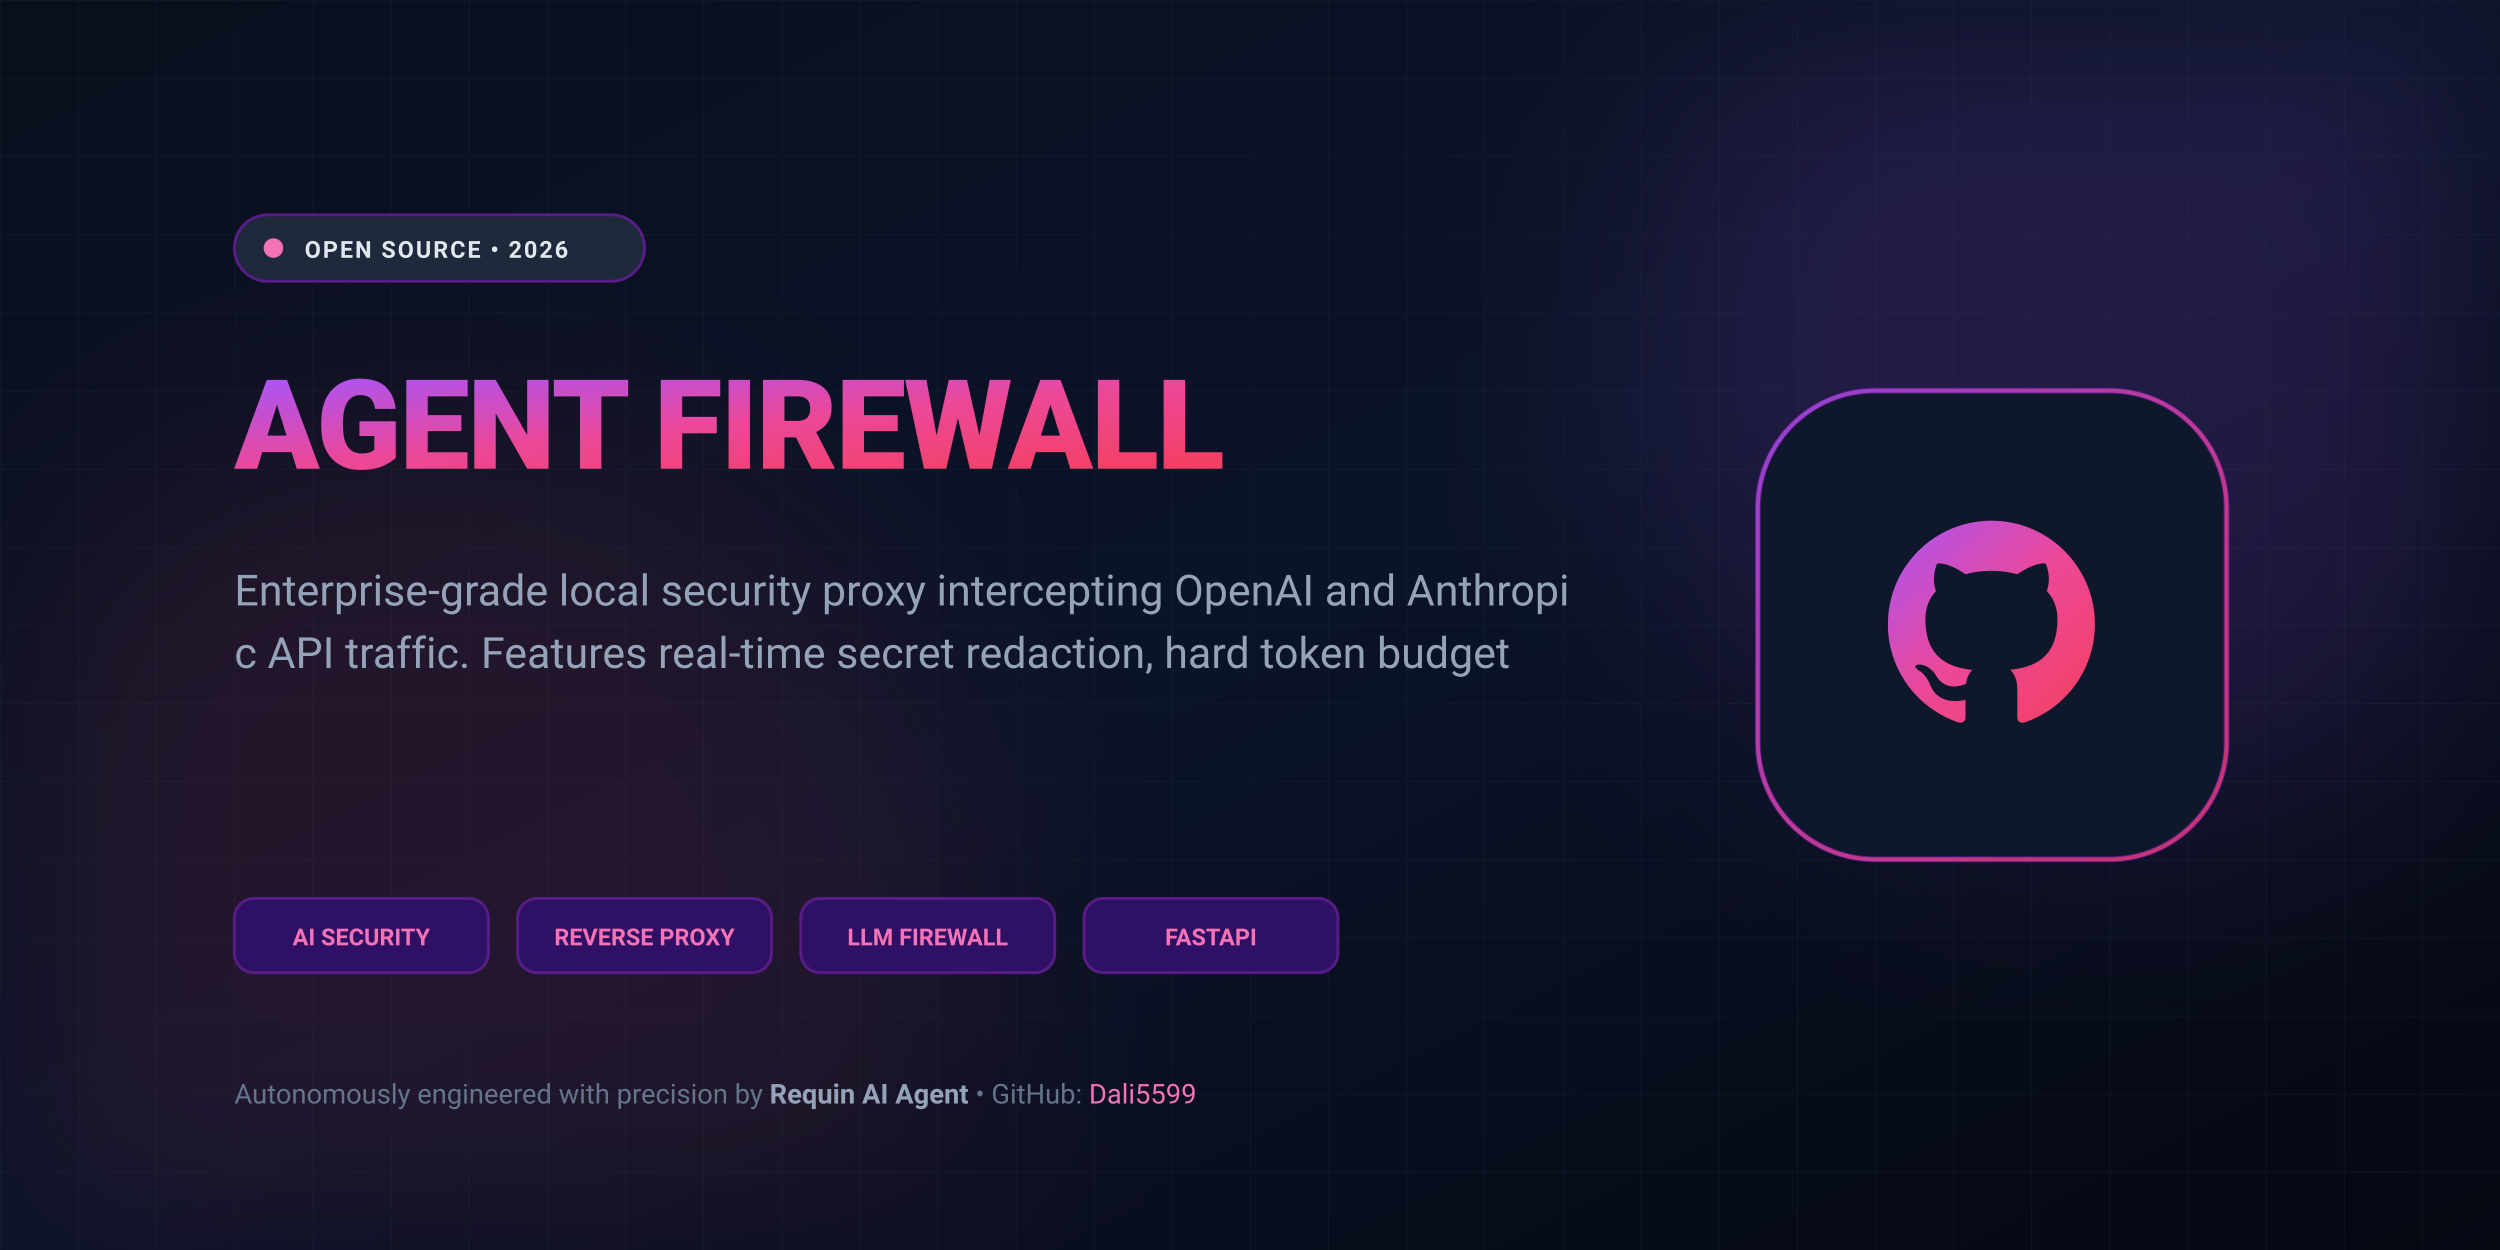
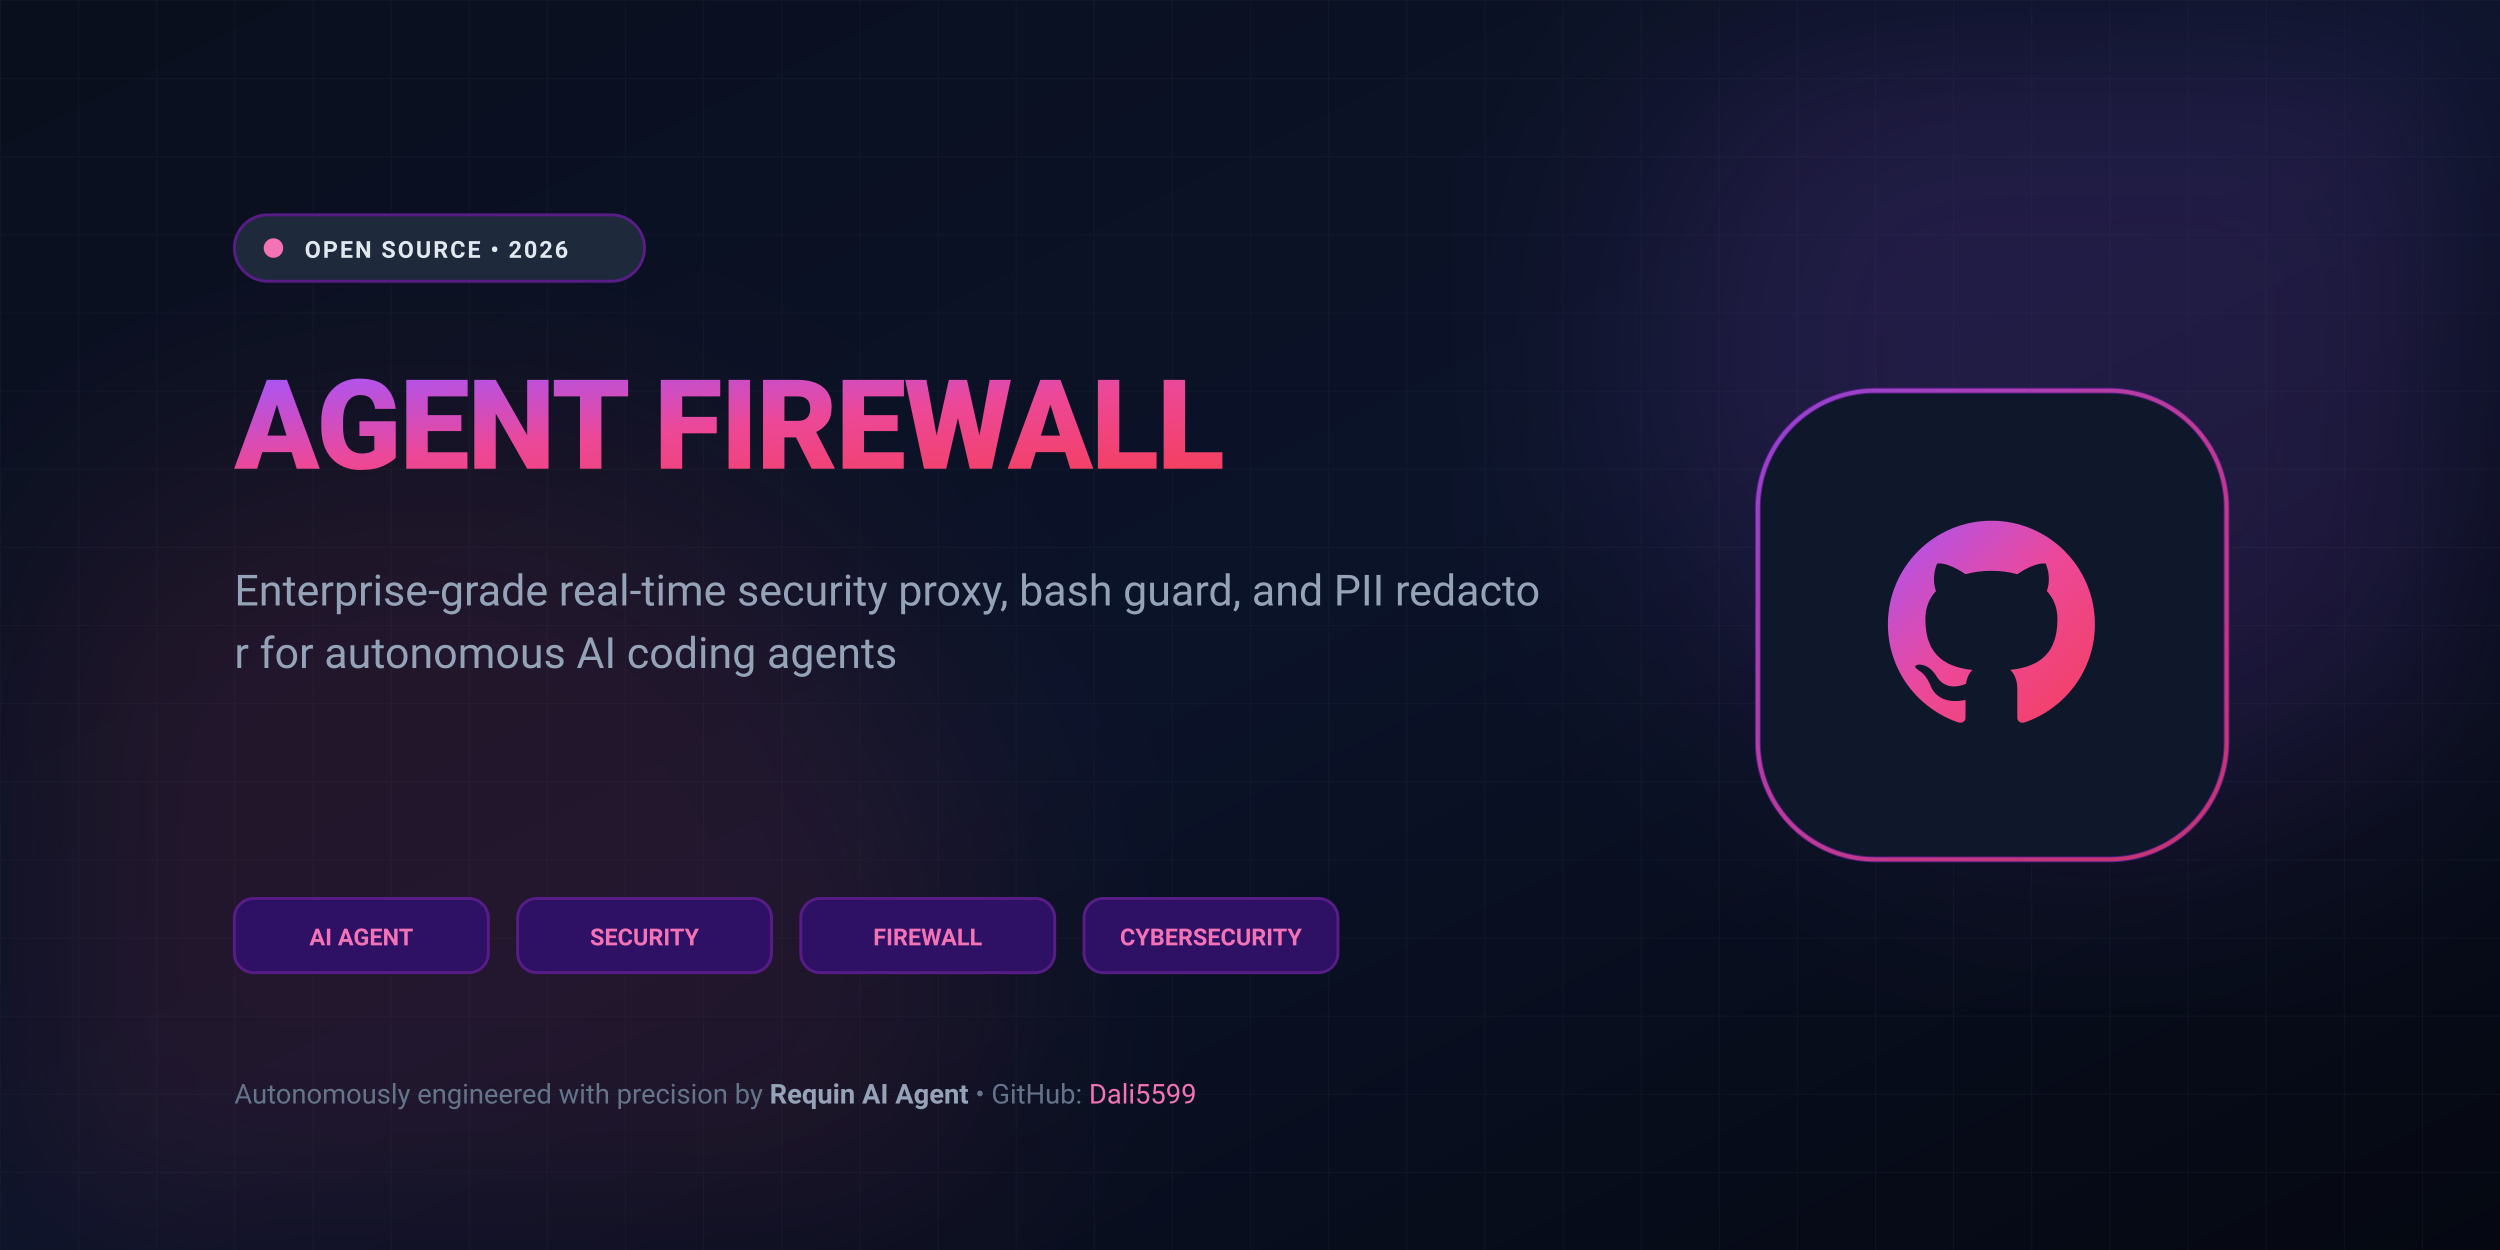
<svg xmlns="http://www.w3.org/2000/svg" viewBox="0 0 1280 640" width="1280" height="640">
  <defs>
    <linearGradient id="themeGrad" x1="0%" y1="0%" x2="100%" y2="100%">
      <stop offset="0%" stop-color="#a855f7" />
      <stop offset="50%" stop-color="#ec4899" />
      <stop offset="100%" stop-color="#f43f5e" />
    </linearGradient>
    <linearGradient id="bgGrad" x1="0%" y1="0%" x2="100%" y2="100%">
      <stop offset="0%" stop-color="#0a0f1d" />
      <stop offset="50%" stop-color="#0b1329" />
      <stop offset="100%" stop-color="#050811" />
    </linearGradient>
    <pattern id="grid" width="40" height="40" patternUnits="userSpaceOnUse">
      <path d="M 40 0 L 0 0 0 40" fill="none" stroke="#1e293b" stroke-width="0.7" opacity="0.4" />
    </pattern>
    <filter id="glowLight" x="-20%" y="-20%" width="140%" height="140%">
      <feGaussianBlur stdDeviation="60" result="blur" />
    </filter>
  </defs>
  <rect width="1280" height="640" fill="url(#bgGrad)" />
  <rect width="1280" height="640" fill="url(#grid)" />
  <circle cx="1080" cy="180" r="240" fill="#a855f7" opacity="0.14" filter="url(#glowLight)" />
  <circle cx="220" cy="500" r="280" fill="#f43f5e" opacity="0.10" filter="url(#glowLight)" />
  <g transform="translate(120, 110)">
    <rect width="210" height="34" rx="17" fill="#1e293b" stroke="#581c87" stroke-width="1.5" />
    <circle cx="20" cy="17" r="5" fill="#f472b6" />
    <text x="36" y="22" font-family="-apple-system, BlinkMacSystemFont, 'Segoe UI', Roboto, sans-serif" font-weight="700" font-size="12" fill="#e2e8f0" letter-spacing="1">OPEN SOURCE • 2026</text>
  </g>
  <text x="120" y="240" font-family="-apple-system, BlinkMacSystemFont, 'Segoe UI', Roboto, 'Helvetica Neue', sans-serif" font-weight="900" font-size="64" fill="url(#themeGrad)" letter-spacing="-1">AGENT FIREWALL</text>
  <text x="120" y="310" font-family="-apple-system, BlinkMacSystemFont, 'Segoe UI', Roboto, sans-serif" font-weight="400" font-size="22" fill="#94a3b8">
-     <tspan x="120" dy="0">Enterprise-grade local security proxy intercepting OpenAI and Anthropi</tspan>
-     <tspan x="120" dy="32">c API traffic. Features real-time secret redaction, hard token budget </tspan>
+     <tspan x="120" dy="0">Enterprise-grade real-time security proxy, bash guard, and PII redacto</tspan>
+     <tspan x="120" dy="32">r for autonomous AI coding agents</tspan>
  </text>
  <g transform="translate(120, 460)">
    <rect width="130" height="38" rx="10" fill="#2e1065" stroke="#581c87" stroke-width="1.5" />
-     <text x="65" y="24" font-family="-apple-system, BlinkMacSystemFont, 'Segoe UI', Roboto, sans-serif" font-weight="700" font-size="12" fill="#f472b6" text-anchor="middle">AI SECURITY</text>
+     <text x="65" y="24" font-family="-apple-system, BlinkMacSystemFont, 'Segoe UI', Roboto, sans-serif" font-weight="700" font-size="12" fill="#f472b6" text-anchor="middle">AI AGENT</text>
  </g>
  <g transform="translate(265, 460)">
    <rect width="130" height="38" rx="10" fill="#2e1065" stroke="#581c87" stroke-width="1.5" />
-     <text x="65" y="24" font-family="-apple-system, BlinkMacSystemFont, 'Segoe UI', Roboto, sans-serif" font-weight="700" font-size="12" fill="#f472b6" text-anchor="middle">REVERSE PROXY</text>
+     <text x="65" y="24" font-family="-apple-system, BlinkMacSystemFont, 'Segoe UI', Roboto, sans-serif" font-weight="700" font-size="12" fill="#f472b6" text-anchor="middle">SECURITY</text>
  </g>
  <g transform="translate(410, 460)">
    <rect width="130" height="38" rx="10" fill="#2e1065" stroke="#581c87" stroke-width="1.5" />
-     <text x="65" y="24" font-family="-apple-system, BlinkMacSystemFont, 'Segoe UI', Roboto, sans-serif" font-weight="700" font-size="12" fill="#f472b6" text-anchor="middle">LLM FIREWALL</text>
+     <text x="65" y="24" font-family="-apple-system, BlinkMacSystemFont, 'Segoe UI', Roboto, sans-serif" font-weight="700" font-size="12" fill="#f472b6" text-anchor="middle">FIREWALL</text>
  </g>
  <g transform="translate(555, 460)">
    <rect width="130" height="38" rx="10" fill="#2e1065" stroke="#581c87" stroke-width="1.5" />
-     <text x="65" y="24" font-family="-apple-system, BlinkMacSystemFont, 'Segoe UI', Roboto, sans-serif" font-weight="700" font-size="12" fill="#f472b6" text-anchor="middle">FASTAPI</text>
+     <text x="65" y="24" font-family="-apple-system, BlinkMacSystemFont, 'Segoe UI', Roboto, sans-serif" font-weight="700" font-size="12" fill="#f472b6" text-anchor="middle">CYBERSECURITY</text>
  </g>
  <g transform="translate(900, 200)">
    <rect width="240" height="240" rx="60" fill="#0f172a" stroke="#581c87" stroke-width="3" />
    <rect width="240" height="240" rx="60" fill="none" stroke="url(#themeGrad)" stroke-width="2" opacity="0.7" />
    <g transform="translate(56, 56) scale(5.3)">
      <path d="M12 2a10 10 0 0 0-10 10c0 4.42 2.87 8.17 6.84 9.5.5.08.66-.23.66-.5v-1.69c-2.77.6-3.36-1.34-3.36-1.34-.46-1.16-1.11-1.47-1.11-1.47-.91-.62.07-.6.07-.6 1 .07 1.53 1.03 1.53 1.03.87 1.52 2.34 1.07 2.91.83.1-.65.35-1.09.63-1.34-2.22-.25-4.55-1.11-4.55-4.92 0-1.11.38-2 1.03-2.71-.1-.25-.45-1.29.1-2.64 0 0 .84-.27 2.75 1.02.79-.22 1.65-.33 2.5-.33.85 0 1.71.11 2.5.33 1.91-1.29 2.75-1.02 2.75-1.02.55 1.35.2 2.39.1 2.64.65.71 1.03 1.6 1.03 2.71 0 3.82-2.34 4.66-4.57 4.91.36.31.69.92.69 1.85V21c0 .27.16.59.67.5C19.14 20.16 22 16.42 22 12A10 10 0 0 0 12 2z" fill="url(#themeGrad)" />
    </g>
  </g>
  <g transform="translate(120, 565)">
    <text x="0" y="0" font-family="-apple-system, BlinkMacSystemFont, 'Segoe UI', Roboto, sans-serif" font-size="14" fill="#64748b">
      Autonomously engineered with precision by <tspan font-weight="700" fill="#94a3b8">Requin AI Agent</tspan> • GitHub: <tspan fill="#f472b6">Dali5599</tspan>
    </text>
  </g>
</svg>
